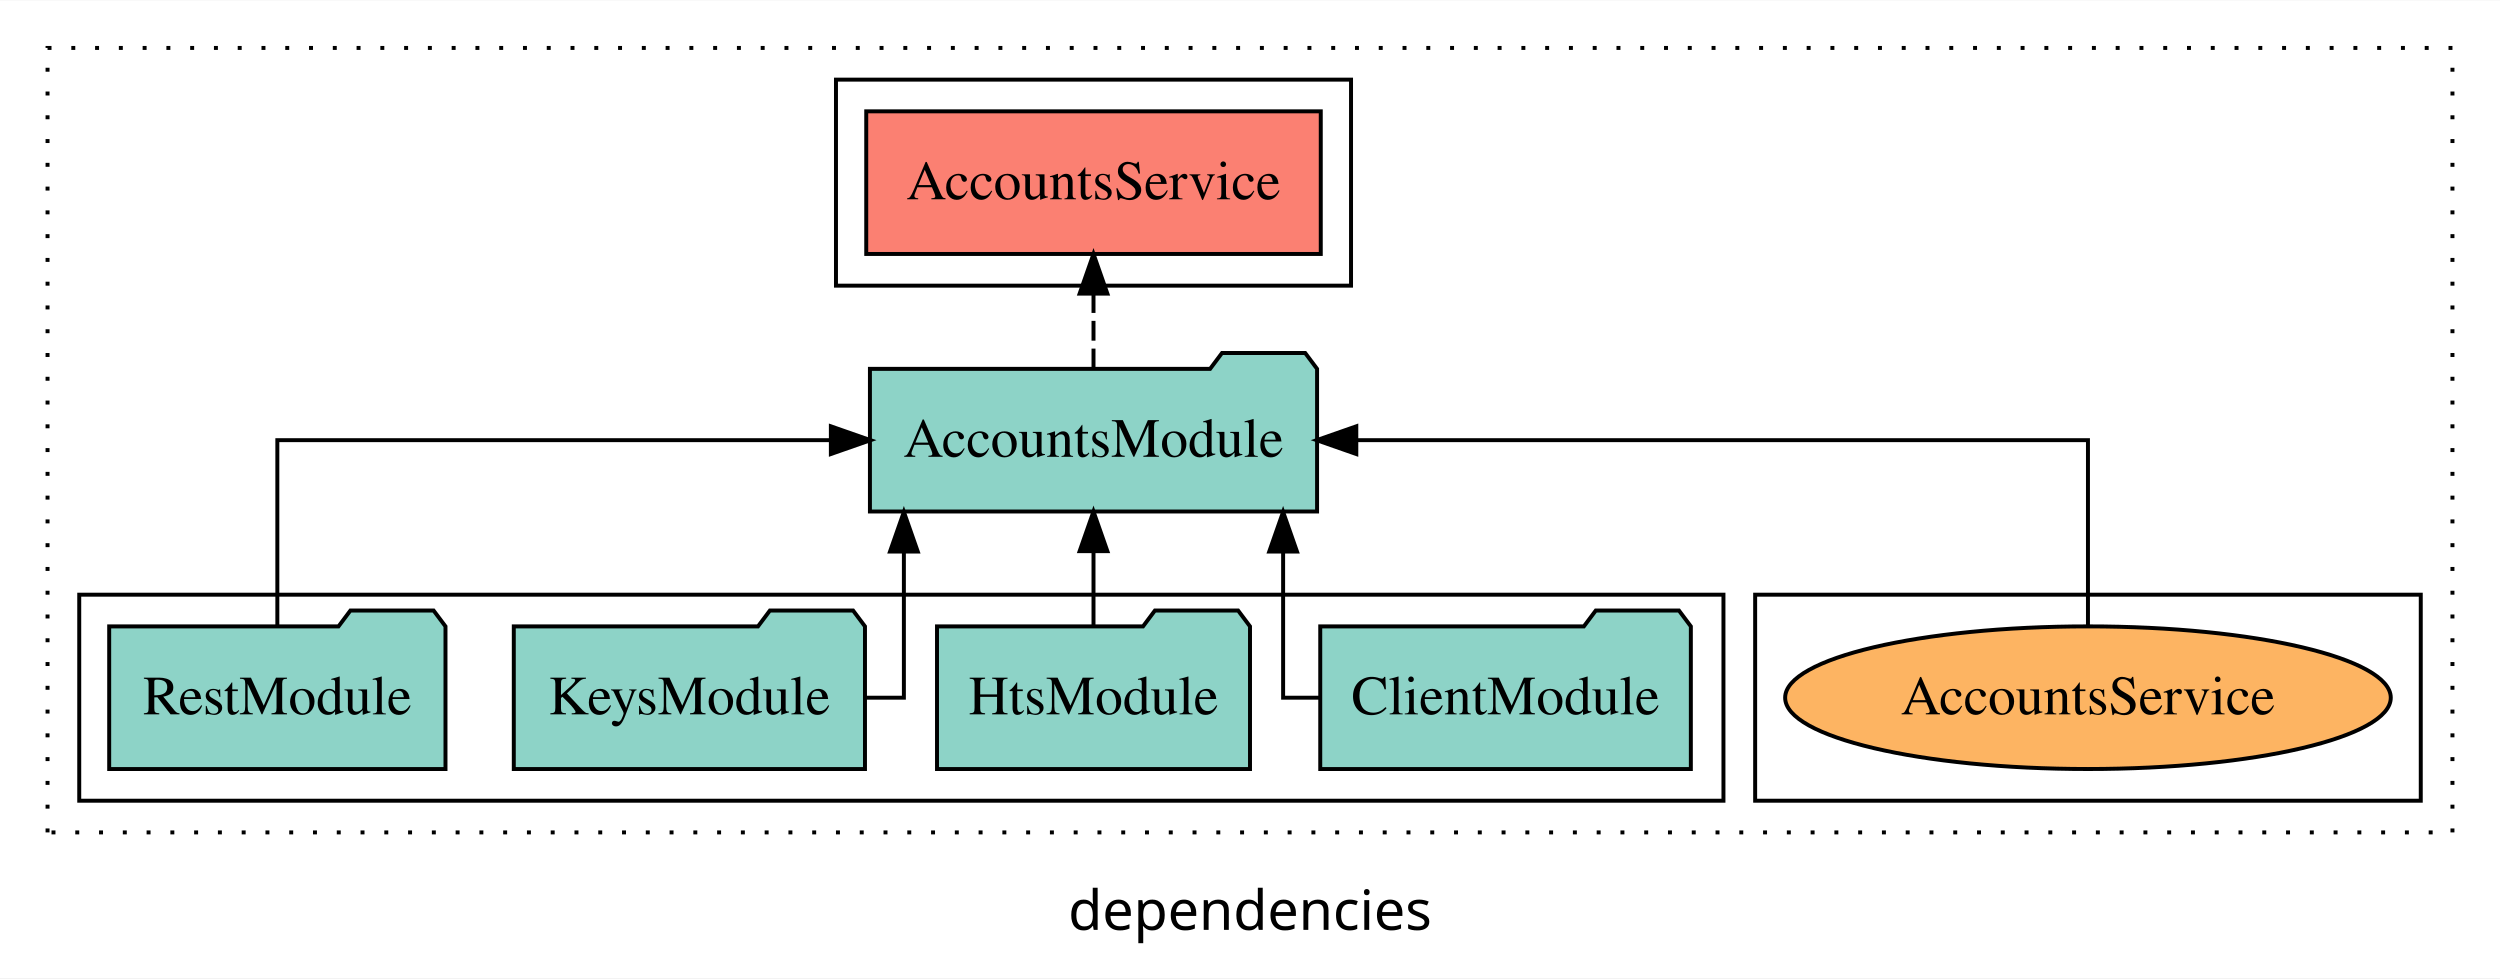
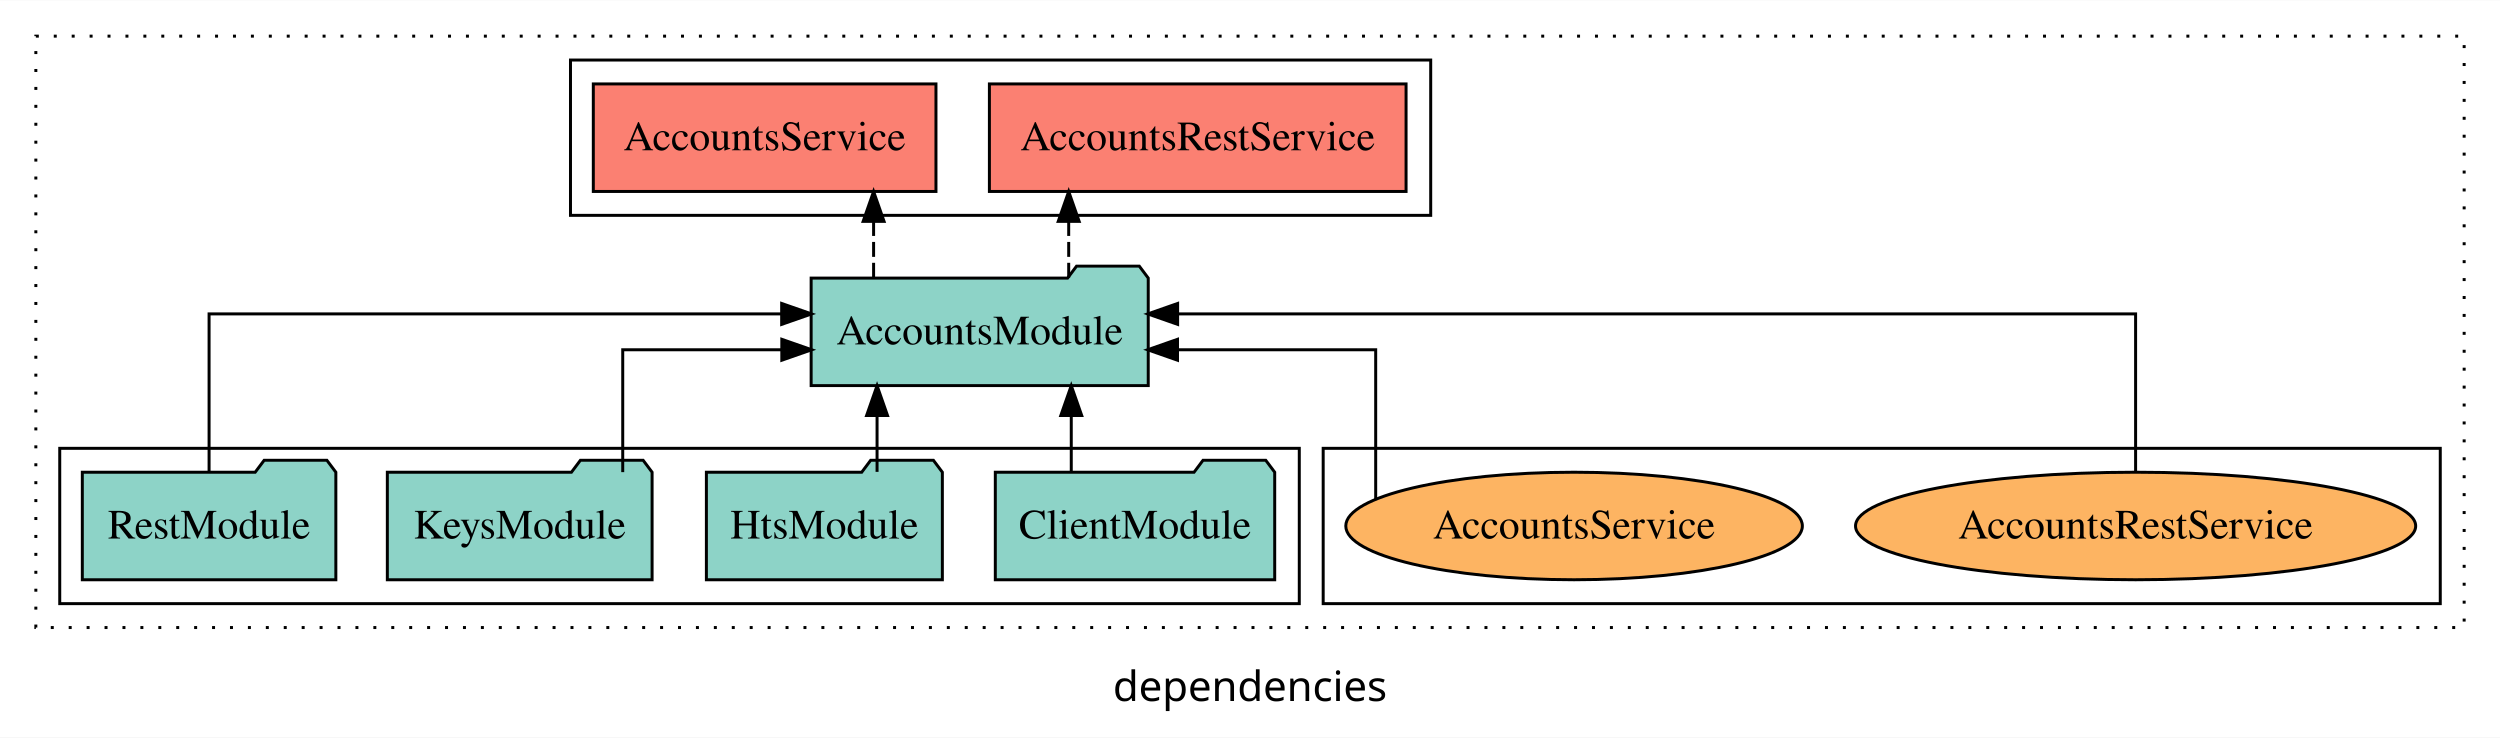
- <svg xmlns="http://www.w3.org/2000/svg" width="631pt" height="247pt" viewBox="0.00 0.00 631.00 246.80">
+ <svg xmlns="http://www.w3.org/2000/svg" width="837pt" height="247pt" viewBox="0.00 0.00 837.00 246.80">
  <g id="graph0" class="graph" transform="scale(1 1) rotate(0) translate(4 242.8)">
-     <polygon fill="white" stroke="transparent" points="-4,4 -4,-242.8 627,-242.8 627,4 -4,4" />
-     <text text-anchor="middle" x="311.5" y="-8.2" font-family="sans-serif" font-size="14.00">dependencies</text>
+     <polygon fill="white" stroke="transparent" points="-4,4 -4,-242.8 833,-242.8 833,4 -4,4" />
+     <text text-anchor="middle" x="414.5" y="-8.2" font-family="sans-serif" font-size="14.00">dependencies</text>
    <g id="clust1" class="cluster">
-       <polygon fill="none" stroke="black" stroke-dasharray="1,5" points="8,-32.8 8,-230.8 615,-230.8 615,-32.8 8,-32.8" />
+       <polygon fill="none" stroke="black" stroke-dasharray="1,5" points="8,-32.8 8,-230.8 821,-230.8 821,-32.8 8,-32.8" />
    </g>
    <g id="clust4" class="cluster">
-       <polygon fill="none" stroke="black" points="207,-170.8 207,-222.8 337,-222.8 337,-170.8 207,-170.8" />
+       <polygon fill="none" stroke="black" points="187,-170.8 187,-222.8 475,-222.8 475,-170.8 187,-170.8" />
    </g>
    <g id="clust6" class="cluster">
-       <polygon fill="none" stroke="black" points="439,-40.8 439,-92.8 607,-92.8 607,-40.8 439,-40.8" />
+       <polygon fill="none" stroke="black" points="439,-40.8 439,-92.8 813,-92.8 813,-40.8 439,-40.8" />
    </g>
    <g id="clust3" class="cluster">
      <polygon fill="none" stroke="black" points="16,-40.8 16,-92.8 431,-92.8 431,-40.8 16,-40.8" />
    </g>
    <g id="node1" class="node">
      <polygon fill="#8dd3c7" stroke="black" points="422.77,-84.8 419.77,-88.8 398.77,-88.8 395.77,-84.8 329.23,-84.8 329.23,-48.8 422.77,-48.8 422.77,-84.8" />
      <text text-anchor="middle" x="376" y="-62.6" font-family="Times,serif" font-size="14.00">ClientModule</text>
    </g>
    <g id="node5" class="node">
-       <polygon fill="#8dd3c7" stroke="black" points="328.43,-149.8 325.43,-153.8 304.43,-153.8 301.43,-149.8 215.57,-149.8 215.57,-113.8 328.43,-113.8 328.43,-149.8" />
-       <text text-anchor="middle" x="272" y="-127.6" font-family="Times,serif" font-size="14.00">AccountsModule</text>
+       <polygon fill="#8dd3c7" stroke="black" points="380.43,-149.8 377.43,-153.8 356.43,-153.8 353.43,-149.8 267.57,-149.8 267.57,-113.8 380.43,-113.8 380.43,-149.8" />
+       <text text-anchor="middle" x="324" y="-127.6" font-family="Times,serif" font-size="14.00">AccountsModule</text>
    </g>
    <g id="edge1" class="edge">
-       <path fill="none" stroke="black" d="M329.13,-66.8C323.59,-66.8 319.86,-66.8 319.86,-66.8 319.86,-66.8 319.86,-103.69 319.86,-103.69" />
-       <polygon fill="black" stroke="black" points="316.36,-103.69 319.86,-113.69 323.36,-103.69 316.36,-103.69" />
+       <path fill="none" stroke="black" d="M354.66,-84.91C354.66,-84.91 354.66,-103.79 354.66,-103.79" />
+       <polygon fill="black" stroke="black" points="351.16,-103.79 354.66,-113.79 358.16,-103.79 351.16,-103.79" />
    </g>
    <g id="node2" class="node">
      <polygon fill="#8dd3c7" stroke="black" points="311.5,-84.8 308.5,-88.8 287.5,-88.8 284.5,-84.8 232.5,-84.8 232.5,-48.8 311.5,-48.8 311.5,-84.8" />
      <text text-anchor="middle" x="272" y="-62.6" font-family="Times,serif" font-size="14.00">HtsModule</text>
    </g>
    <g id="edge2" class="edge">
-       <path fill="none" stroke="black" d="M272,-84.91C272,-84.91 272,-103.79 272,-103.79" />
-       <polygon fill="black" stroke="black" points="268.5,-103.79 272,-113.79 275.5,-103.79 268.5,-103.79" />
+       <path fill="none" stroke="black" d="M289.64,-84.91C289.64,-84.91 289.64,-103.79 289.64,-103.79" />
+       <polygon fill="black" stroke="black" points="286.14,-103.79 289.64,-113.79 293.14,-103.79 286.14,-103.79" />
    </g>
    <g id="node3" class="node">
      <polygon fill="#8dd3c7" stroke="black" points="214.32,-84.8 211.32,-88.8 190.32,-88.8 187.32,-84.8 125.68,-84.8 125.68,-48.8 214.32,-48.8 214.32,-84.8" />
      <text text-anchor="middle" x="170" y="-62.6" font-family="Times,serif" font-size="14.00">KeysModule</text>
    </g>
    <g id="edge3" class="edge">
-       <path fill="none" stroke="black" d="M214.21,-66.8C220.09,-66.8 224.14,-66.8 224.14,-66.8 224.14,-66.8 224.14,-103.69 224.14,-103.69" />
-       <polygon fill="black" stroke="black" points="220.64,-103.69 224.14,-113.69 227.64,-103.69 220.64,-103.69" />
+       <path fill="none" stroke="black" d="M204.49,-84.82C204.49,-102.17 204.49,-125.8 204.49,-125.8 204.49,-125.8 257.75,-125.8 257.75,-125.8" />
+       <polygon fill="black" stroke="black" points="257.75,-129.3 267.75,-125.8 257.75,-122.3 257.75,-129.3" />
    </g>
    <g id="node4" class="node">
      <polygon fill="#8dd3c7" stroke="black" points="108.44,-84.8 105.44,-88.8 84.44,-88.8 81.44,-84.8 23.56,-84.8 23.56,-48.8 108.44,-48.8 108.44,-84.8" />
      <text text-anchor="middle" x="66" y="-62.6" font-family="Times,serif" font-size="14.00">RestModule</text>
    </g>
    <g id="edge4" class="edge">
-       <path fill="none" stroke="black" d="M66,-84.91C66,-104.14 66,-131.8 66,-131.8 66,-131.8 205.71,-131.8 205.71,-131.8" />
-       <polygon fill="black" stroke="black" points="205.71,-135.3 215.71,-131.8 205.71,-128.3 205.71,-135.3" />
+       <path fill="none" stroke="black" d="M66,-85.08C66,-106.12 66,-137.8 66,-137.8 66,-137.8 257.7,-137.8 257.7,-137.8" />
+       <polygon fill="black" stroke="black" points="257.7,-141.3 267.7,-137.8 257.7,-134.3 257.7,-141.3" />
    </g>
    <g id="node6" class="node">
-       <polygon fill="#fb8072" stroke="black" points="329.36,-214.8 214.64,-214.8 214.64,-178.8 329.36,-178.8 329.36,-214.8" />
-       <text text-anchor="middle" x="272" y="-192.6" font-family="Times,serif" font-size="14.00">AccountsService </text>
+       <polygon fill="#fb8072" stroke="black" points="466.75,-214.8 327.25,-214.8 327.25,-178.8 466.75,-178.8 466.75,-214.8" />
+       <text text-anchor="middle" x="397" y="-192.6" font-family="Times,serif" font-size="14.00">AccountsRestService </text>
    </g>
    <g id="edge5" class="edge">
-       <path fill="none" stroke="black" stroke-dasharray="5,2" d="M272,-149.91C272,-149.91 272,-168.79 272,-168.79" />
-       <polygon fill="black" stroke="black" points="268.5,-168.79 272,-178.79 275.5,-168.79 268.5,-168.79" />
+       <path fill="none" stroke="black" stroke-dasharray="5,2" d="M353.8,-149.91C353.8,-149.91 353.8,-168.79 353.8,-168.79" />
+       <polygon fill="black" stroke="black" points="350.3,-168.79 353.8,-178.79 357.3,-168.79 350.3,-168.79" />
    </g>
    <g id="node7" class="node">
+       <polygon fill="#fb8072" stroke="black" points="309.36,-214.8 194.64,-214.8 194.64,-178.8 309.36,-178.8 309.36,-214.8" />
+       <text text-anchor="middle" x="252" y="-192.6" font-family="Times,serif" font-size="14.00">AccountsService </text>
+     </g>
+     <g id="edge6" class="edge">
+       <path fill="none" stroke="black" stroke-dasharray="5,2" d="M288.48,-149.91C288.48,-149.91 288.48,-168.79 288.48,-168.79" />
+       <polygon fill="black" stroke="black" points="284.98,-168.79 288.48,-178.79 291.98,-168.79 284.98,-168.79" />
+     </g>
+     <g id="node8" class="node">
+       <ellipse fill="#fdb462" stroke="black" cx="711" cy="-66.8" rx="93.77" ry="18" />
+       <text text-anchor="middle" x="711" y="-62.6" font-family="Times,serif" font-size="14.00">AccountsRestService</text>
+     </g>
+     <g id="edge7" class="edge">
+       <path fill="none" stroke="black" d="M711,-85.08C711,-106.12 711,-137.8 711,-137.8 711,-137.8 390.27,-137.8 390.27,-137.8" />
+       <polygon fill="black" stroke="black" points="390.27,-134.3 380.27,-137.8 390.27,-141.3 390.27,-134.3" />
+     </g>
+     <g id="node9" class="node">
      <ellipse fill="#fdb462" stroke="black" cx="523" cy="-66.8" rx="76.43" ry="18" />
      <text text-anchor="middle" x="523" y="-62.6" font-family="Times,serif" font-size="14.00">AccountsService</text>
    </g>
-     <g id="edge6" class="edge">
-       <path fill="none" stroke="black" d="M523,-84.91C523,-104.14 523,-131.8 523,-131.8 523,-131.8 338.33,-131.8 338.33,-131.8" />
-       <polygon fill="black" stroke="black" points="338.33,-128.3 328.33,-131.8 338.33,-135.3 338.33,-128.3" />
+     <g id="edge8" class="edge">
+       <path fill="none" stroke="black" d="M456.58,-75.76C456.58,-92.27 456.58,-125.8 456.58,-125.8 456.58,-125.8 390.23,-125.8 390.23,-125.8" />
+       <polygon fill="black" stroke="black" points="390.23,-122.3 380.23,-125.8 390.23,-129.3 390.23,-122.3" />
    </g>
  </g>
</svg>
